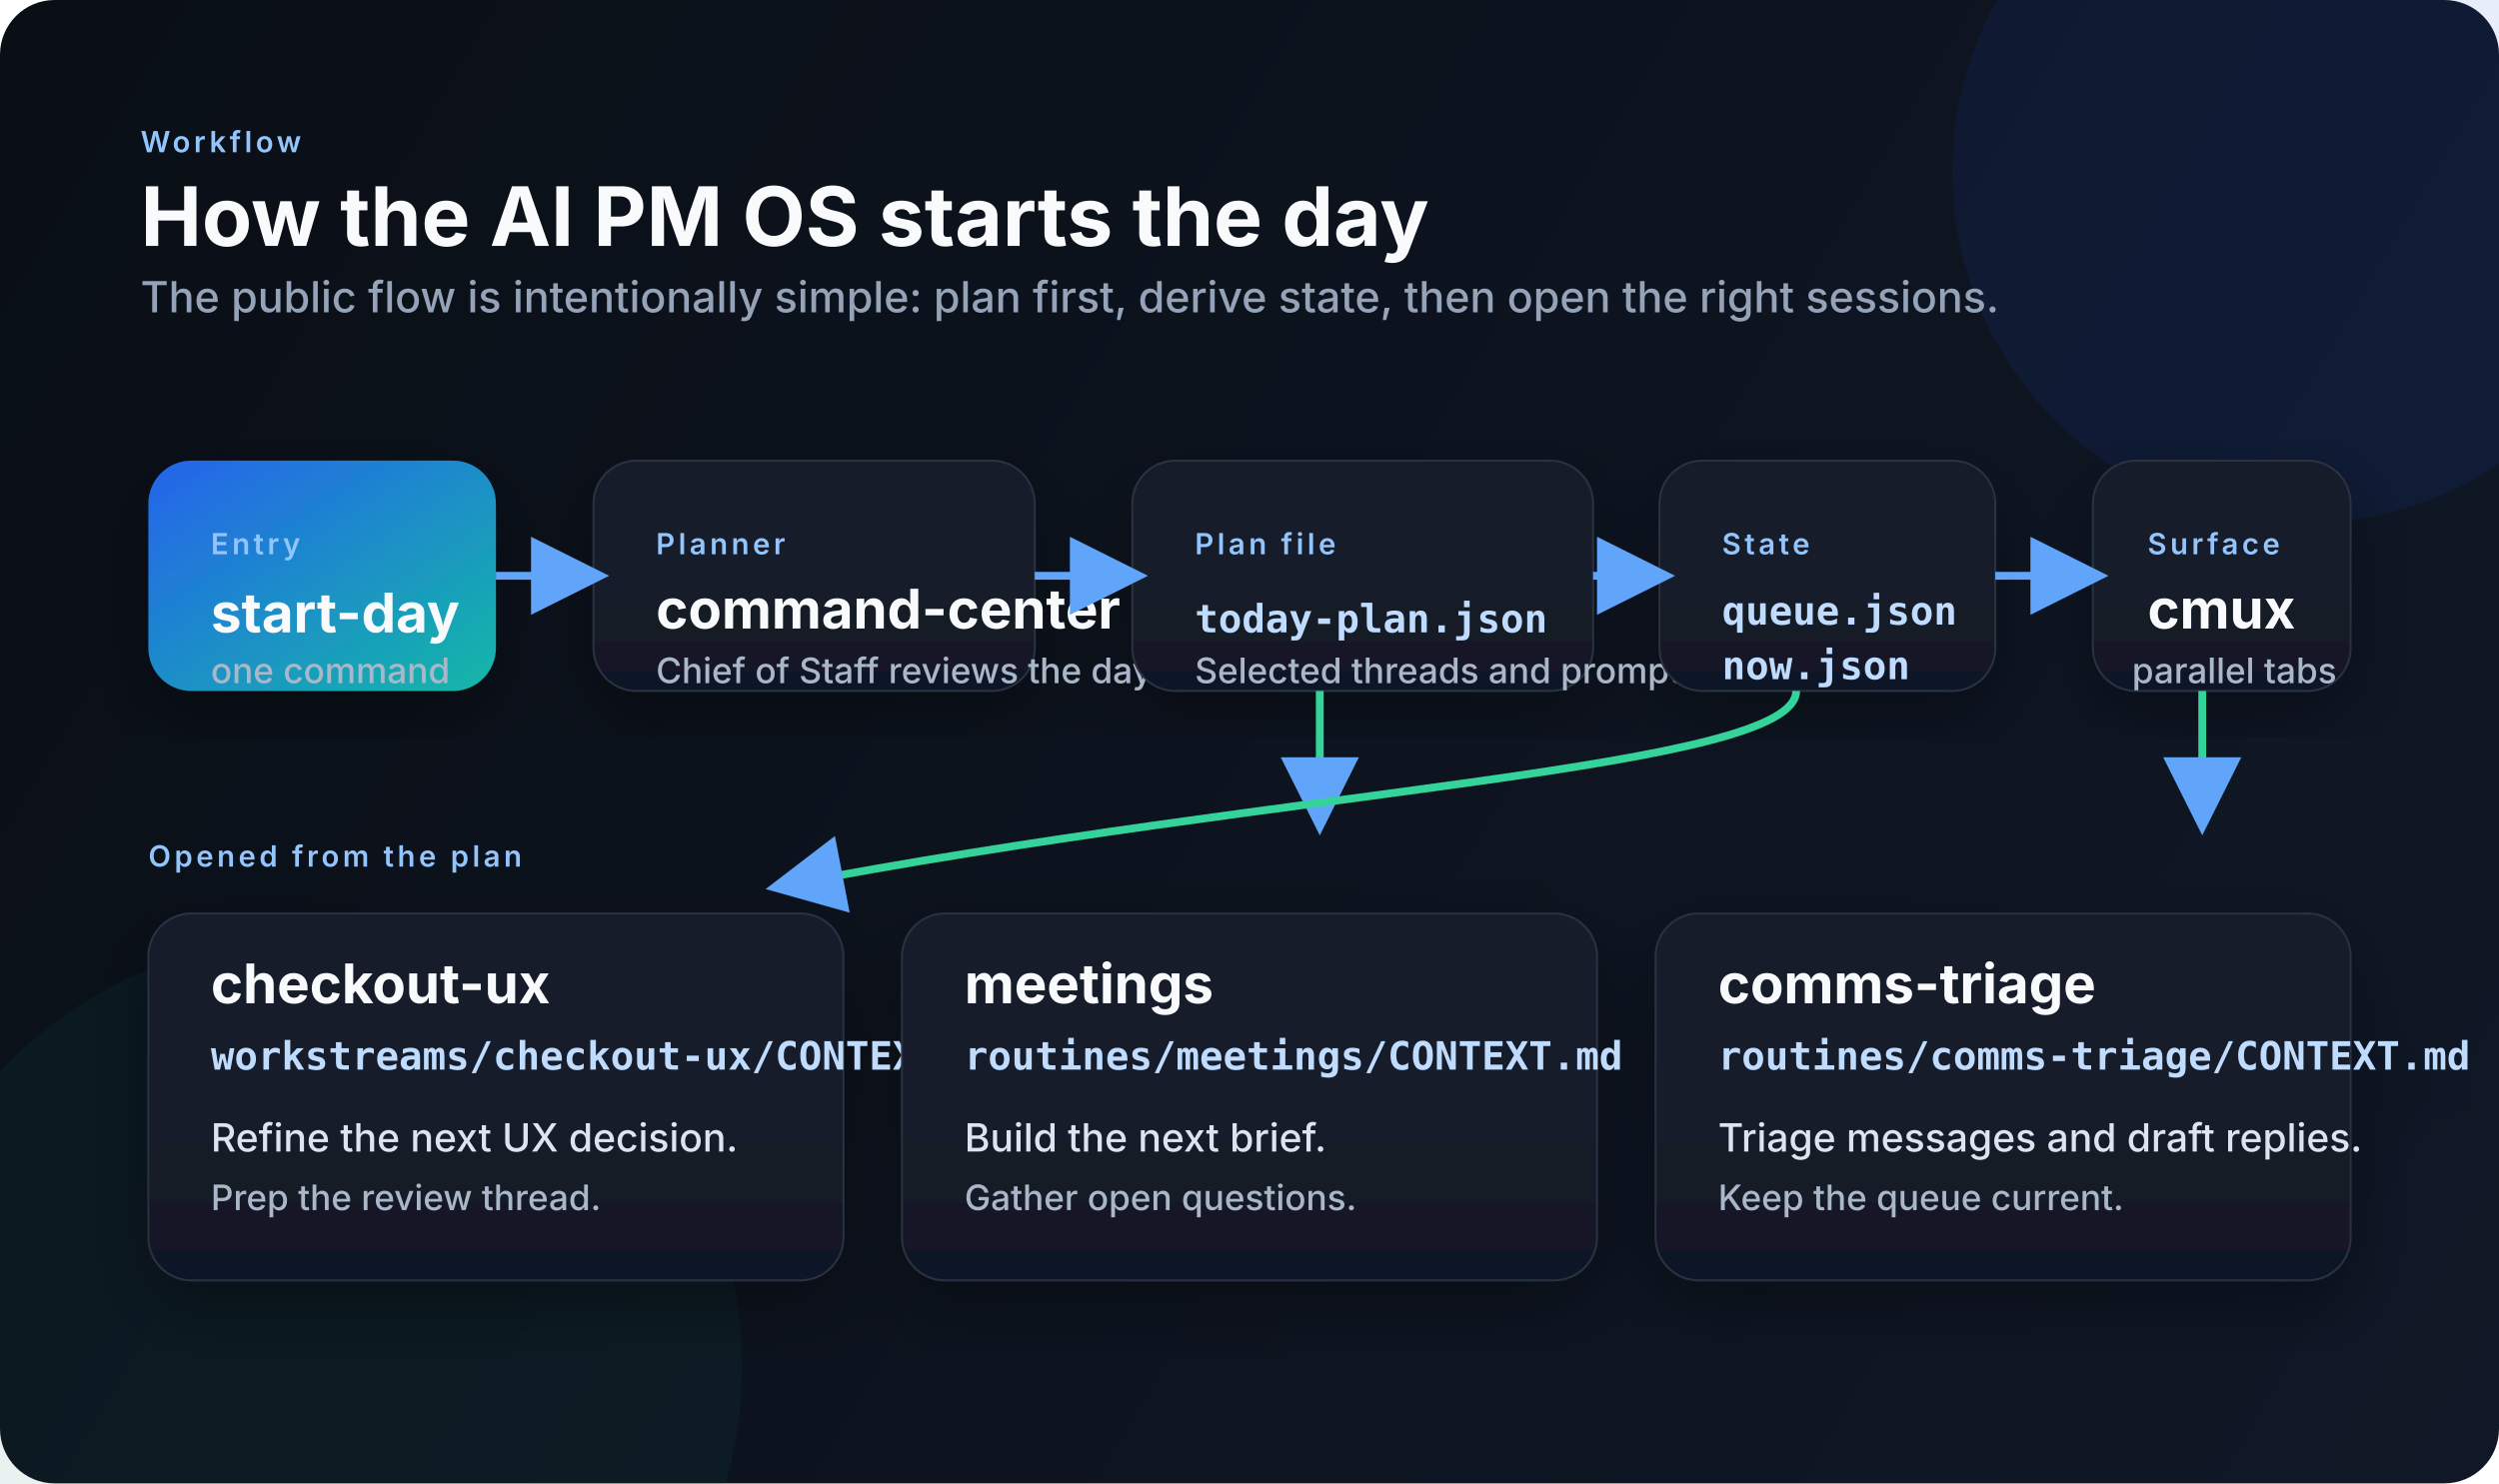
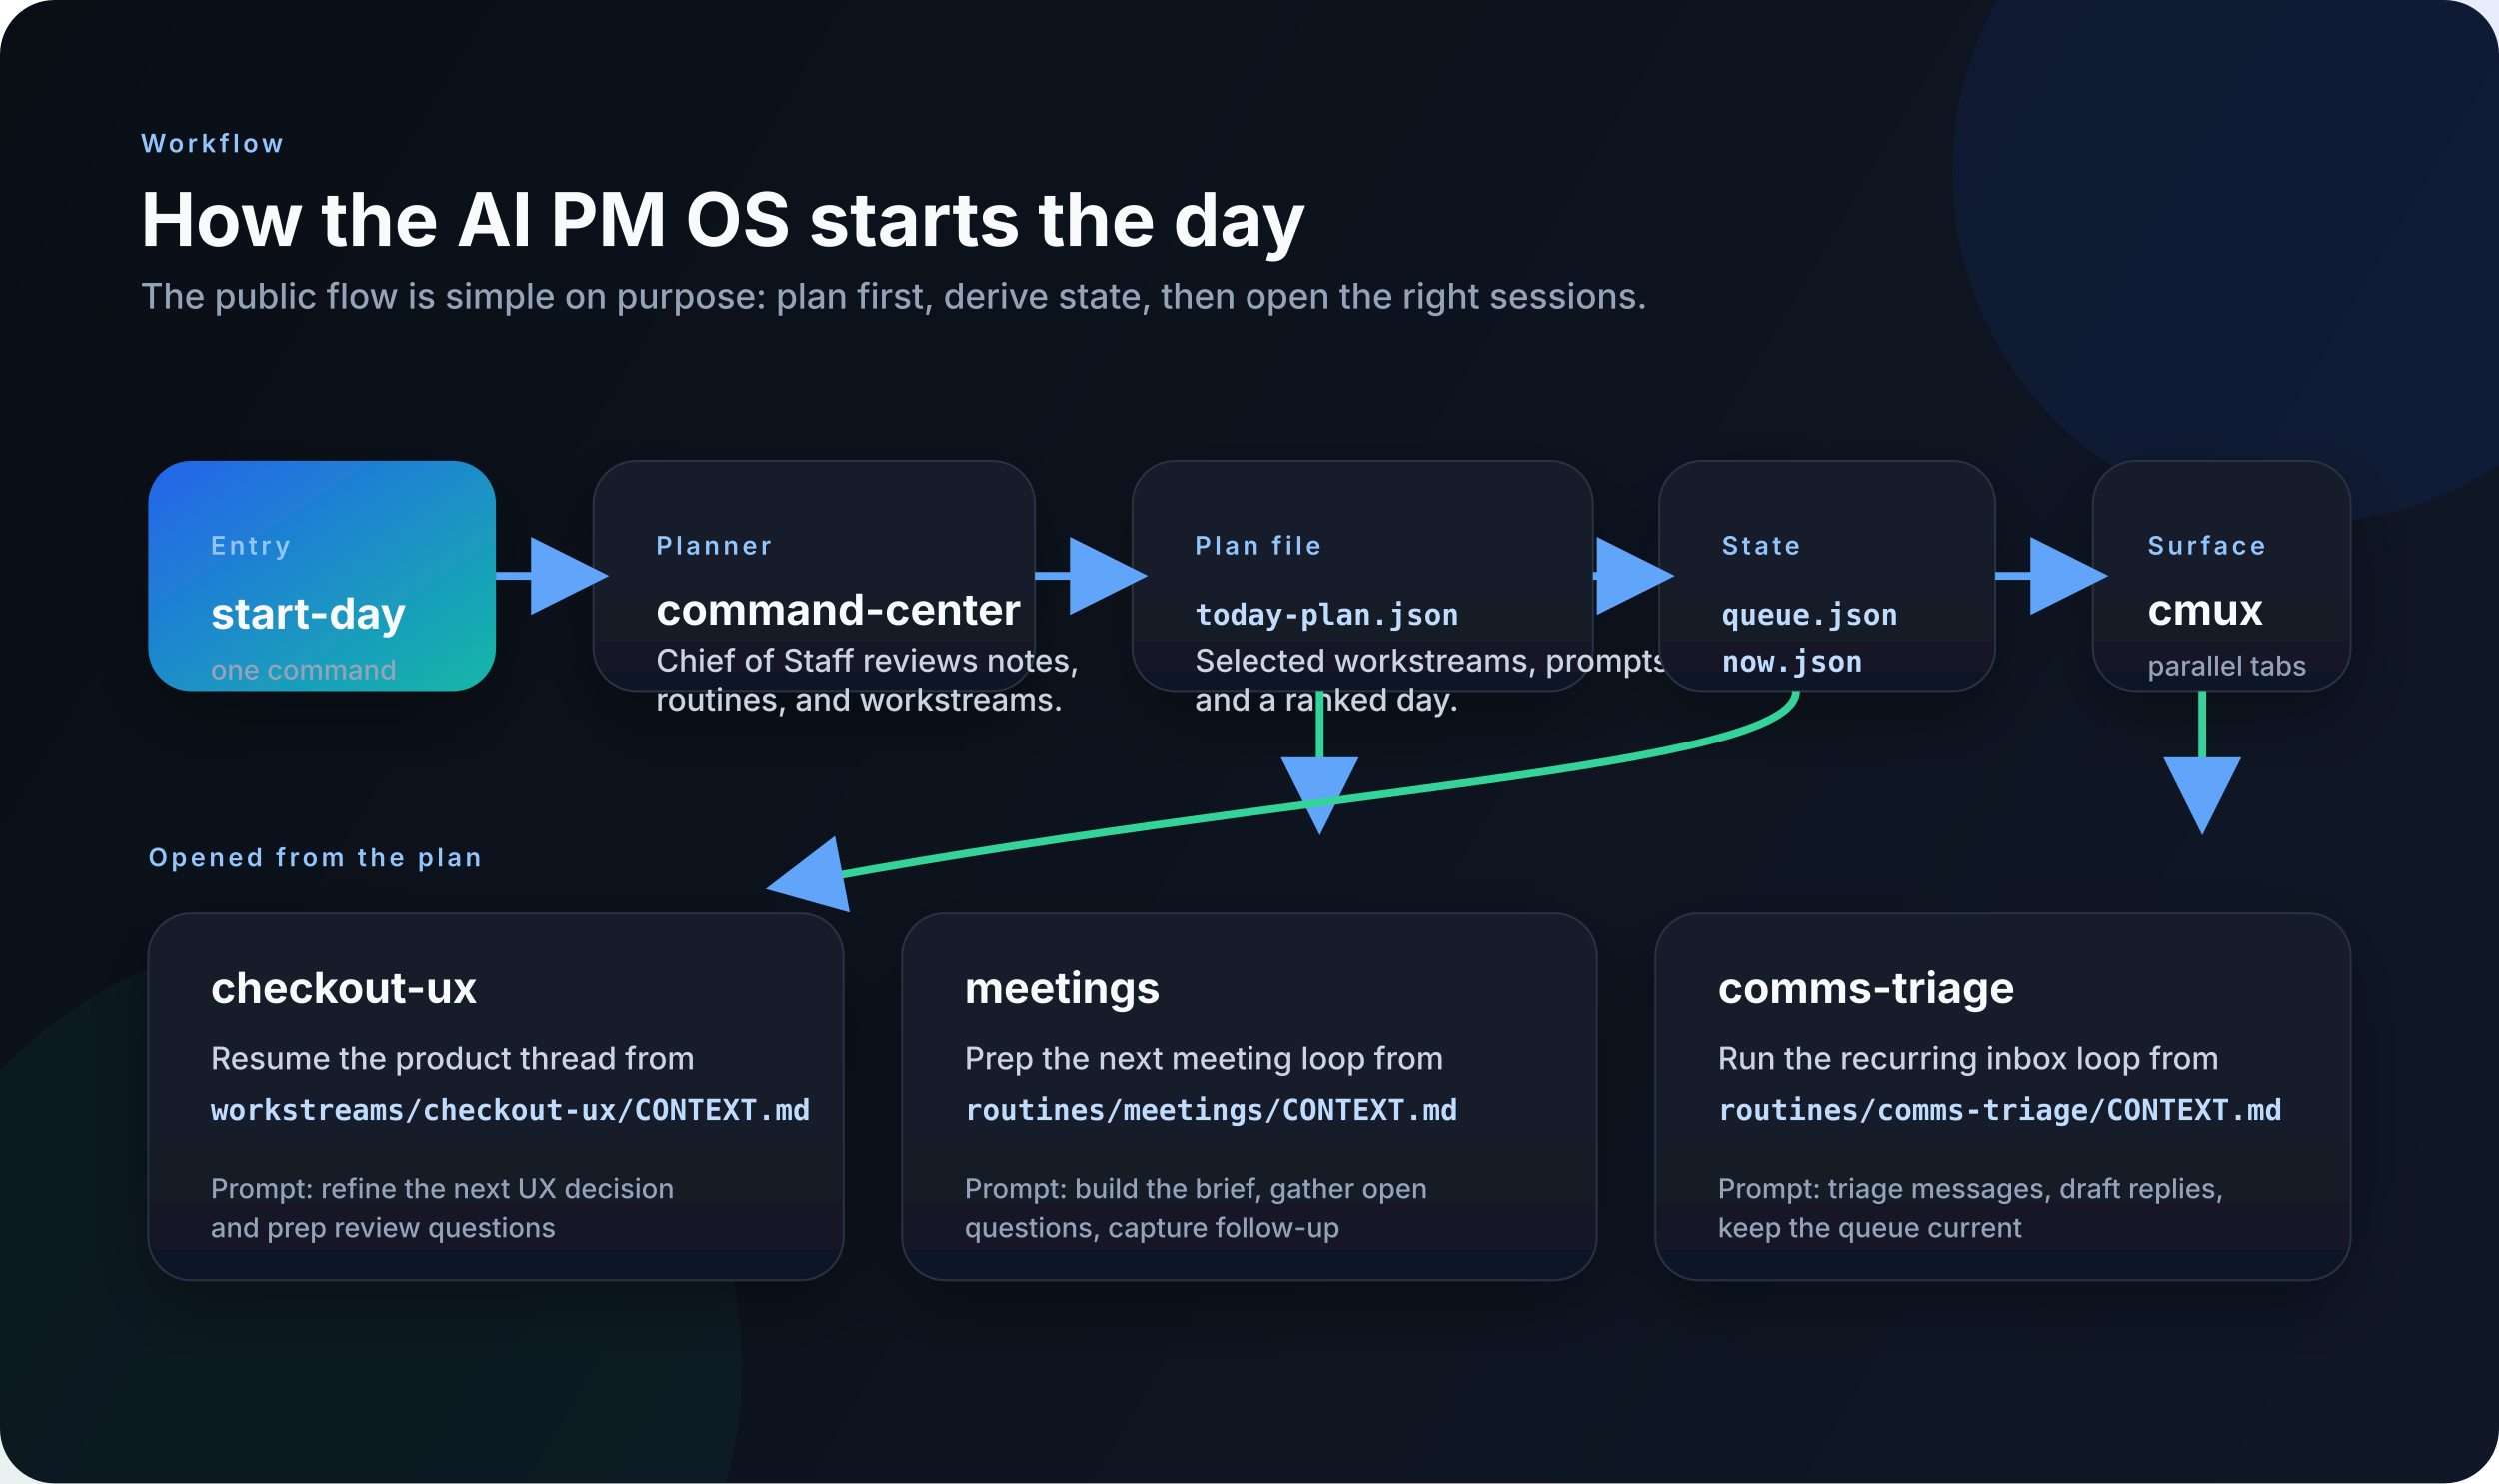
<svg xmlns="http://www.w3.org/2000/svg" width="1280" height="760" viewBox="0 0 1280 760" fill="none">
  <defs>
    <linearGradient id="bg" x1="0" y1="0" x2="1280" y2="760" gradientUnits="userSpaceOnUse">
      <stop stop-color="#0A0F16" />
      <stop offset="1" stop-color="#101827" />
    </linearGradient>
    <linearGradient id="box" x1="0" y1="0" x2="0" y2="1">
      <stop stop-color="#171F2B" />
      <stop offset="1" stop-color="#111827" />
    </linearGradient>
    <linearGradient id="accent" x1="0" y1="0" x2="1" y2="1">
      <stop stop-color="#2563EB" />
      <stop offset="1" stop-color="#14B8A6" />
    </linearGradient>
    <filter id="shadow" x="-20%" y="-20%" width="140%" height="140%">
      <feDropShadow dx="0" dy="14" stdDeviation="18" flood-color="#000000" flood-opacity="0.35" />
    </filter>
    <marker id="arrow" markerWidth="10" markerHeight="10" refX="8" refY="5" orient="auto">
      <path d="M0 0L10 5L0 10V0Z" fill="#60A5FA" />
    </marker>
    <style>
-       .title{font:700 42px Inter,Arial,sans-serif;fill:#F8FAFC}
-       .subtitle{font:500 22px Inter,Arial,sans-serif;fill:#94A3B8}
-       .kicker{font:600 15px Inter,Arial,sans-serif;fill:#93C5FD;letter-spacing:1.8px;text-transform:uppercase}
-       .step{font:700 28px Inter,Arial,sans-serif;fill:#F8FAFC}
-       .copy{font:500 20px Inter,Arial,sans-serif;fill:#DBE4EF}
-       .mono{font:600 20px 'JetBrains Mono',monospace;fill:#BFDBFE}
-       .mini{font:500 18px Inter,Arial,sans-serif;fill:#AAB7C9}
+       .title{font:700 38px Inter,Arial,sans-serif;fill:#F8FAFC}
+       .subtitle{font:500 18px Inter,Arial,sans-serif;fill:#94A3B8}
+       .kicker{font:600 13px Inter,Arial,sans-serif;fill:#93C5FD;letter-spacing:1.8px;text-transform:uppercase}
+       .step{font:700 22px Inter,Arial,sans-serif;fill:#F8FAFC}
+       .copy{font:500 16px Inter,Arial,sans-serif;fill:#CBD5E1}
+       .mono{font:600 15px 'JetBrains Mono',monospace;fill:#BFDBFE}
+       .mini{font:500 14px Inter,Arial,sans-serif;fill:#94A3B8}
    </style>
  </defs>
  <rect width="1280" height="760" rx="28" fill="url(#bg)" />
  <circle cx="1180" cy="88" r="180" fill="#1D4ED8" fill-opacity="0.10" />
  <circle cx="160" cy="700" r="220" fill="#0F766E" fill-opacity="0.09" />
  <text x="72" y="78" class="kicker">Workflow</text>
  <text x="72" y="126" class="title">How the AI PM OS starts the day</text>
-   <text x="72" y="160" class="subtitle">The public flow is intentionally simple: plan first, derive state, then open the right sessions.</text>
+   <text x="72" y="158" class="subtitle">The public flow is simple on purpose: plan first, derive state, then open the right sessions.</text>
  <g filter="url(#shadow)">
    <rect x="76" y="236" width="178" height="118" rx="22" fill="url(#accent)" />
-     <text x="108" y="284" class="kicker">Entry</text>
-     <text x="108" y="324" class="step">start-day</text>
-     <text x="108" y="350" class="mini">one command</text>
+     <text x="108" y="284" class="kicker" fill="#DBEAFE">Entry</text>
+     <text x="108" y="322" class="step">start-day</text>
+     <text x="108" y="348" class="mini">one command</text>
    <rect x="304" y="236" width="226" height="118" rx="22" fill="url(#box)" stroke="#2A3342" />
    <text x="336" y="284" class="kicker">Planner</text>
-     <text x="336" y="322" class="step">command-center</text>
-     <text x="336" y="350" class="mini">Chief of Staff reviews the day.</text>
+     <text x="336" y="320" class="step">command-center</text>
+     <text x="336" y="344" class="copy">Chief of Staff reviews notes,</text>
+     <text x="336" y="364" class="copy">routines, and workstreams.</text>
    <rect x="580" y="236" width="236" height="118" rx="22" fill="url(#box)" stroke="#2A3342" />
    <text x="612" y="284" class="kicker">Plan file</text>
-     <text x="612" y="324" class="mono">today-plan.json</text>
-     <text x="612" y="350" class="mini">Selected threads and prompts.</text>
+     <text x="612" y="320" class="mono">today-plan.json</text>
+     <text x="612" y="344" class="copy">Selected workstreams, prompts,</text>
+     <text x="612" y="364" class="copy">and a ranked day.</text>
    <rect x="850" y="236" width="172" height="118" rx="22" fill="url(#box)" stroke="#2A3342" />
    <text x="882" y="284" class="kicker">State</text>
    <text x="882" y="320" class="mono">queue.json</text>
-     <text x="882" y="348" class="mono">now.json</text>
+     <text x="882" y="344" class="mono">now.json</text>
    <rect x="1072" y="236" width="132" height="118" rx="22" fill="url(#box)" stroke="#2A3342" />
    <text x="1100" y="284" class="kicker">Surface</text>
-     <text x="1100" y="322" class="step">cmux</text>
-     <text x="1092" y="350" class="mini">parallel tabs</text>
+     <text x="1100" y="320" class="step">cmux</text>
+     <text x="1100" y="346" class="mini">parallel tabs</text>
  </g>
  <path d="M254 295H304" stroke="#60A5FA" stroke-width="4" marker-end="url(#arrow)" />
  <path d="M530 295H580" stroke="#60A5FA" stroke-width="4" marker-end="url(#arrow)" />
  <path d="M816 295H850" stroke="#60A5FA" stroke-width="4" marker-end="url(#arrow)" />
  <path d="M1022 295H1072" stroke="#60A5FA" stroke-width="4" marker-end="url(#arrow)" />
  <text x="76" y="444" class="kicker">Opened from the plan</text>
  <g filter="url(#shadow)">
    <rect x="76" y="468" width="356" height="188" rx="22" fill="url(#box)" stroke="#2A3342" />
    <text x="108" y="514" class="step">checkout-ux</text>
-     <text x="108" y="548" class="mono">workstreams/checkout-ux/CONTEXT.md</text>
-     <text x="108" y="590" class="copy">Refine the next UX decision.</text>
-     <text x="108" y="620" class="mini">Prep the review thread.</text>
+     <text x="108" y="548" class="copy">Resume the product thread from</text>
+     <text x="108" y="574" class="mono">workstreams/checkout-ux/CONTEXT.md</text>
+     <text x="108" y="614" class="mini">Prompt: refine the next UX decision</text>
+     <text x="108" y="634" class="mini">and prep review questions</text>
    <rect x="462" y="468" width="356" height="188" rx="22" fill="url(#box)" stroke="#2A3342" />
    <text x="494" y="514" class="step">meetings</text>
-     <text x="494" y="548" class="mono">routines/meetings/CONTEXT.md</text>
-     <text x="494" y="590" class="copy">Build the next brief.</text>
-     <text x="494" y="620" class="mini">Gather open questions.</text>
+     <text x="494" y="548" class="copy">Prep the next meeting loop from</text>
+     <text x="494" y="574" class="mono">routines/meetings/CONTEXT.md</text>
+     <text x="494" y="614" class="mini">Prompt: build the brief, gather open</text>
+     <text x="494" y="634" class="mini">questions, capture follow-up</text>
    <rect x="848" y="468" width="356" height="188" rx="22" fill="url(#box)" stroke="#2A3342" />
    <text x="880" y="514" class="step">comms-triage</text>
-     <text x="880" y="548" class="mono">routines/comms-triage/CONTEXT.md</text>
-     <text x="880" y="590" class="copy">Triage messages and draft replies.</text>
-     <text x="880" y="620" class="mini">Keep the queue current.</text>
+     <text x="880" y="548" class="copy">Run the recurring inbox loop from</text>
+     <text x="880" y="574" class="mono">routines/comms-triage/CONTEXT.md</text>
+     <text x="880" y="614" class="mini">Prompt: triage messages, draft replies,</text>
+     <text x="880" y="634" class="mini">keep the queue current</text>
  </g>
  <path d="M676 354V420" stroke="#34D399" stroke-width="4" marker-end="url(#arrow)" />
  <path d="M1128 354V420" stroke="#34D399" stroke-width="4" marker-end="url(#arrow)" />
  <path d="M920 354C920 394 660 404 400 454" stroke="#34D399" stroke-width="4" marker-end="url(#arrow)" />
</svg>
